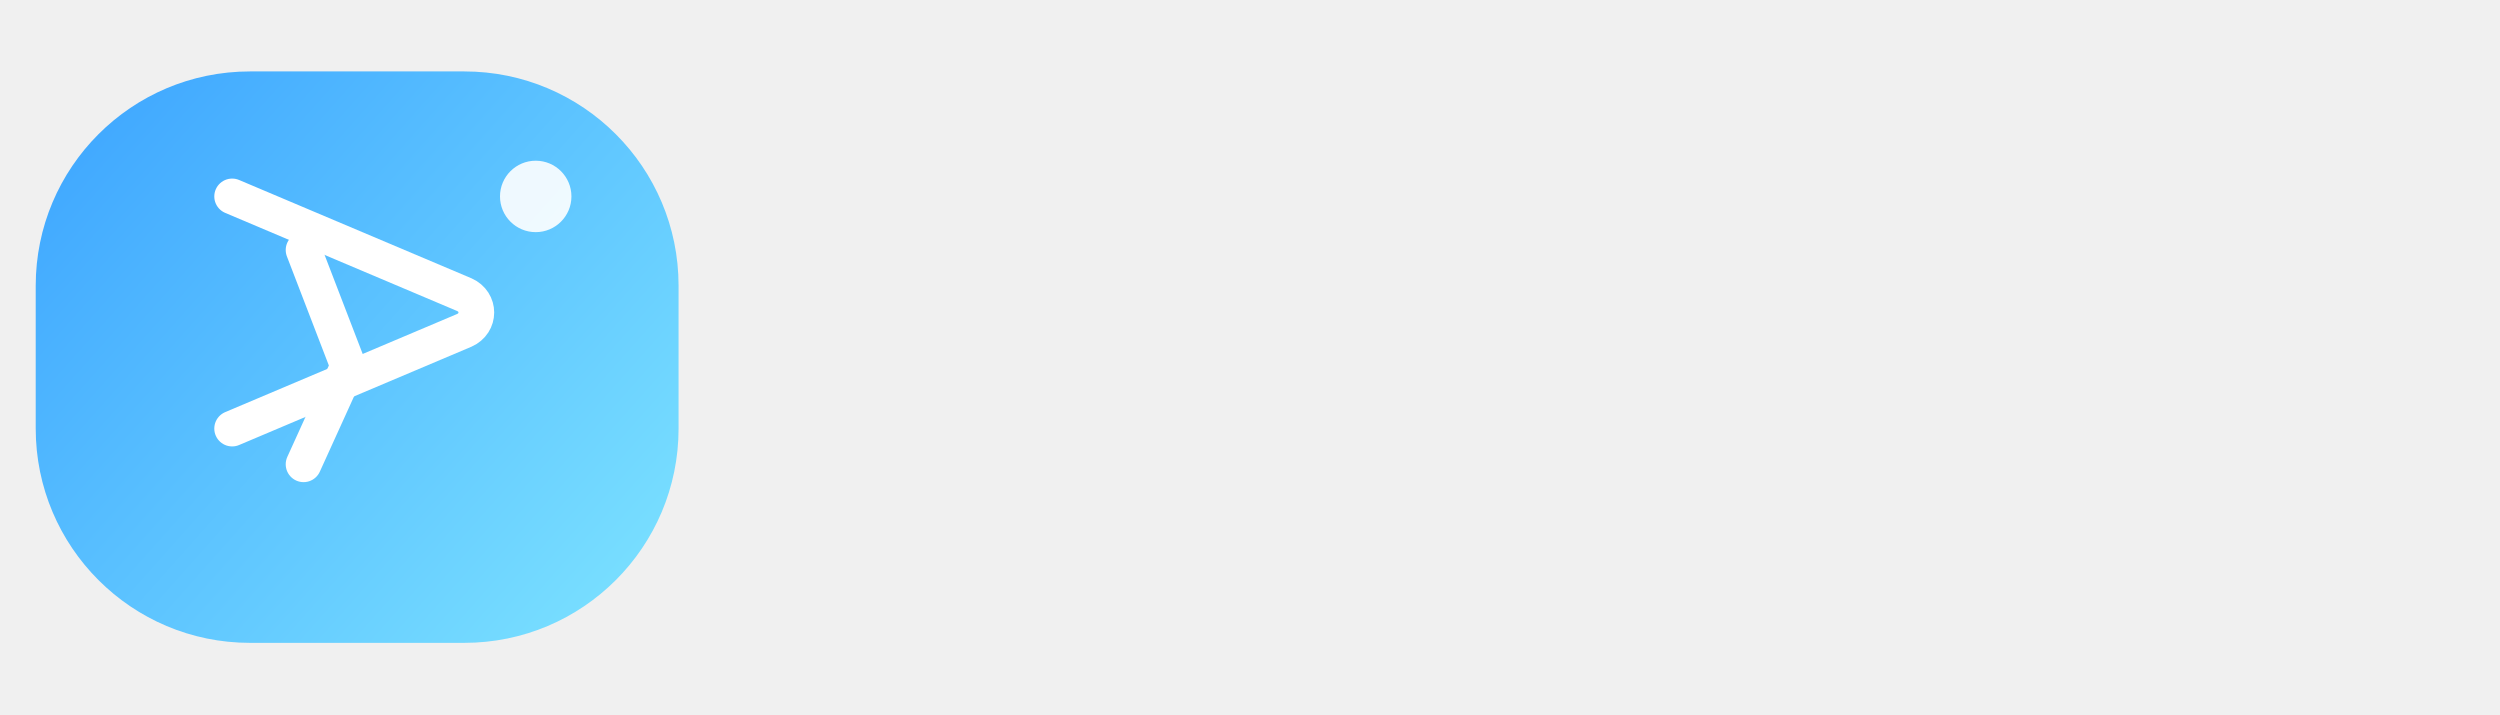
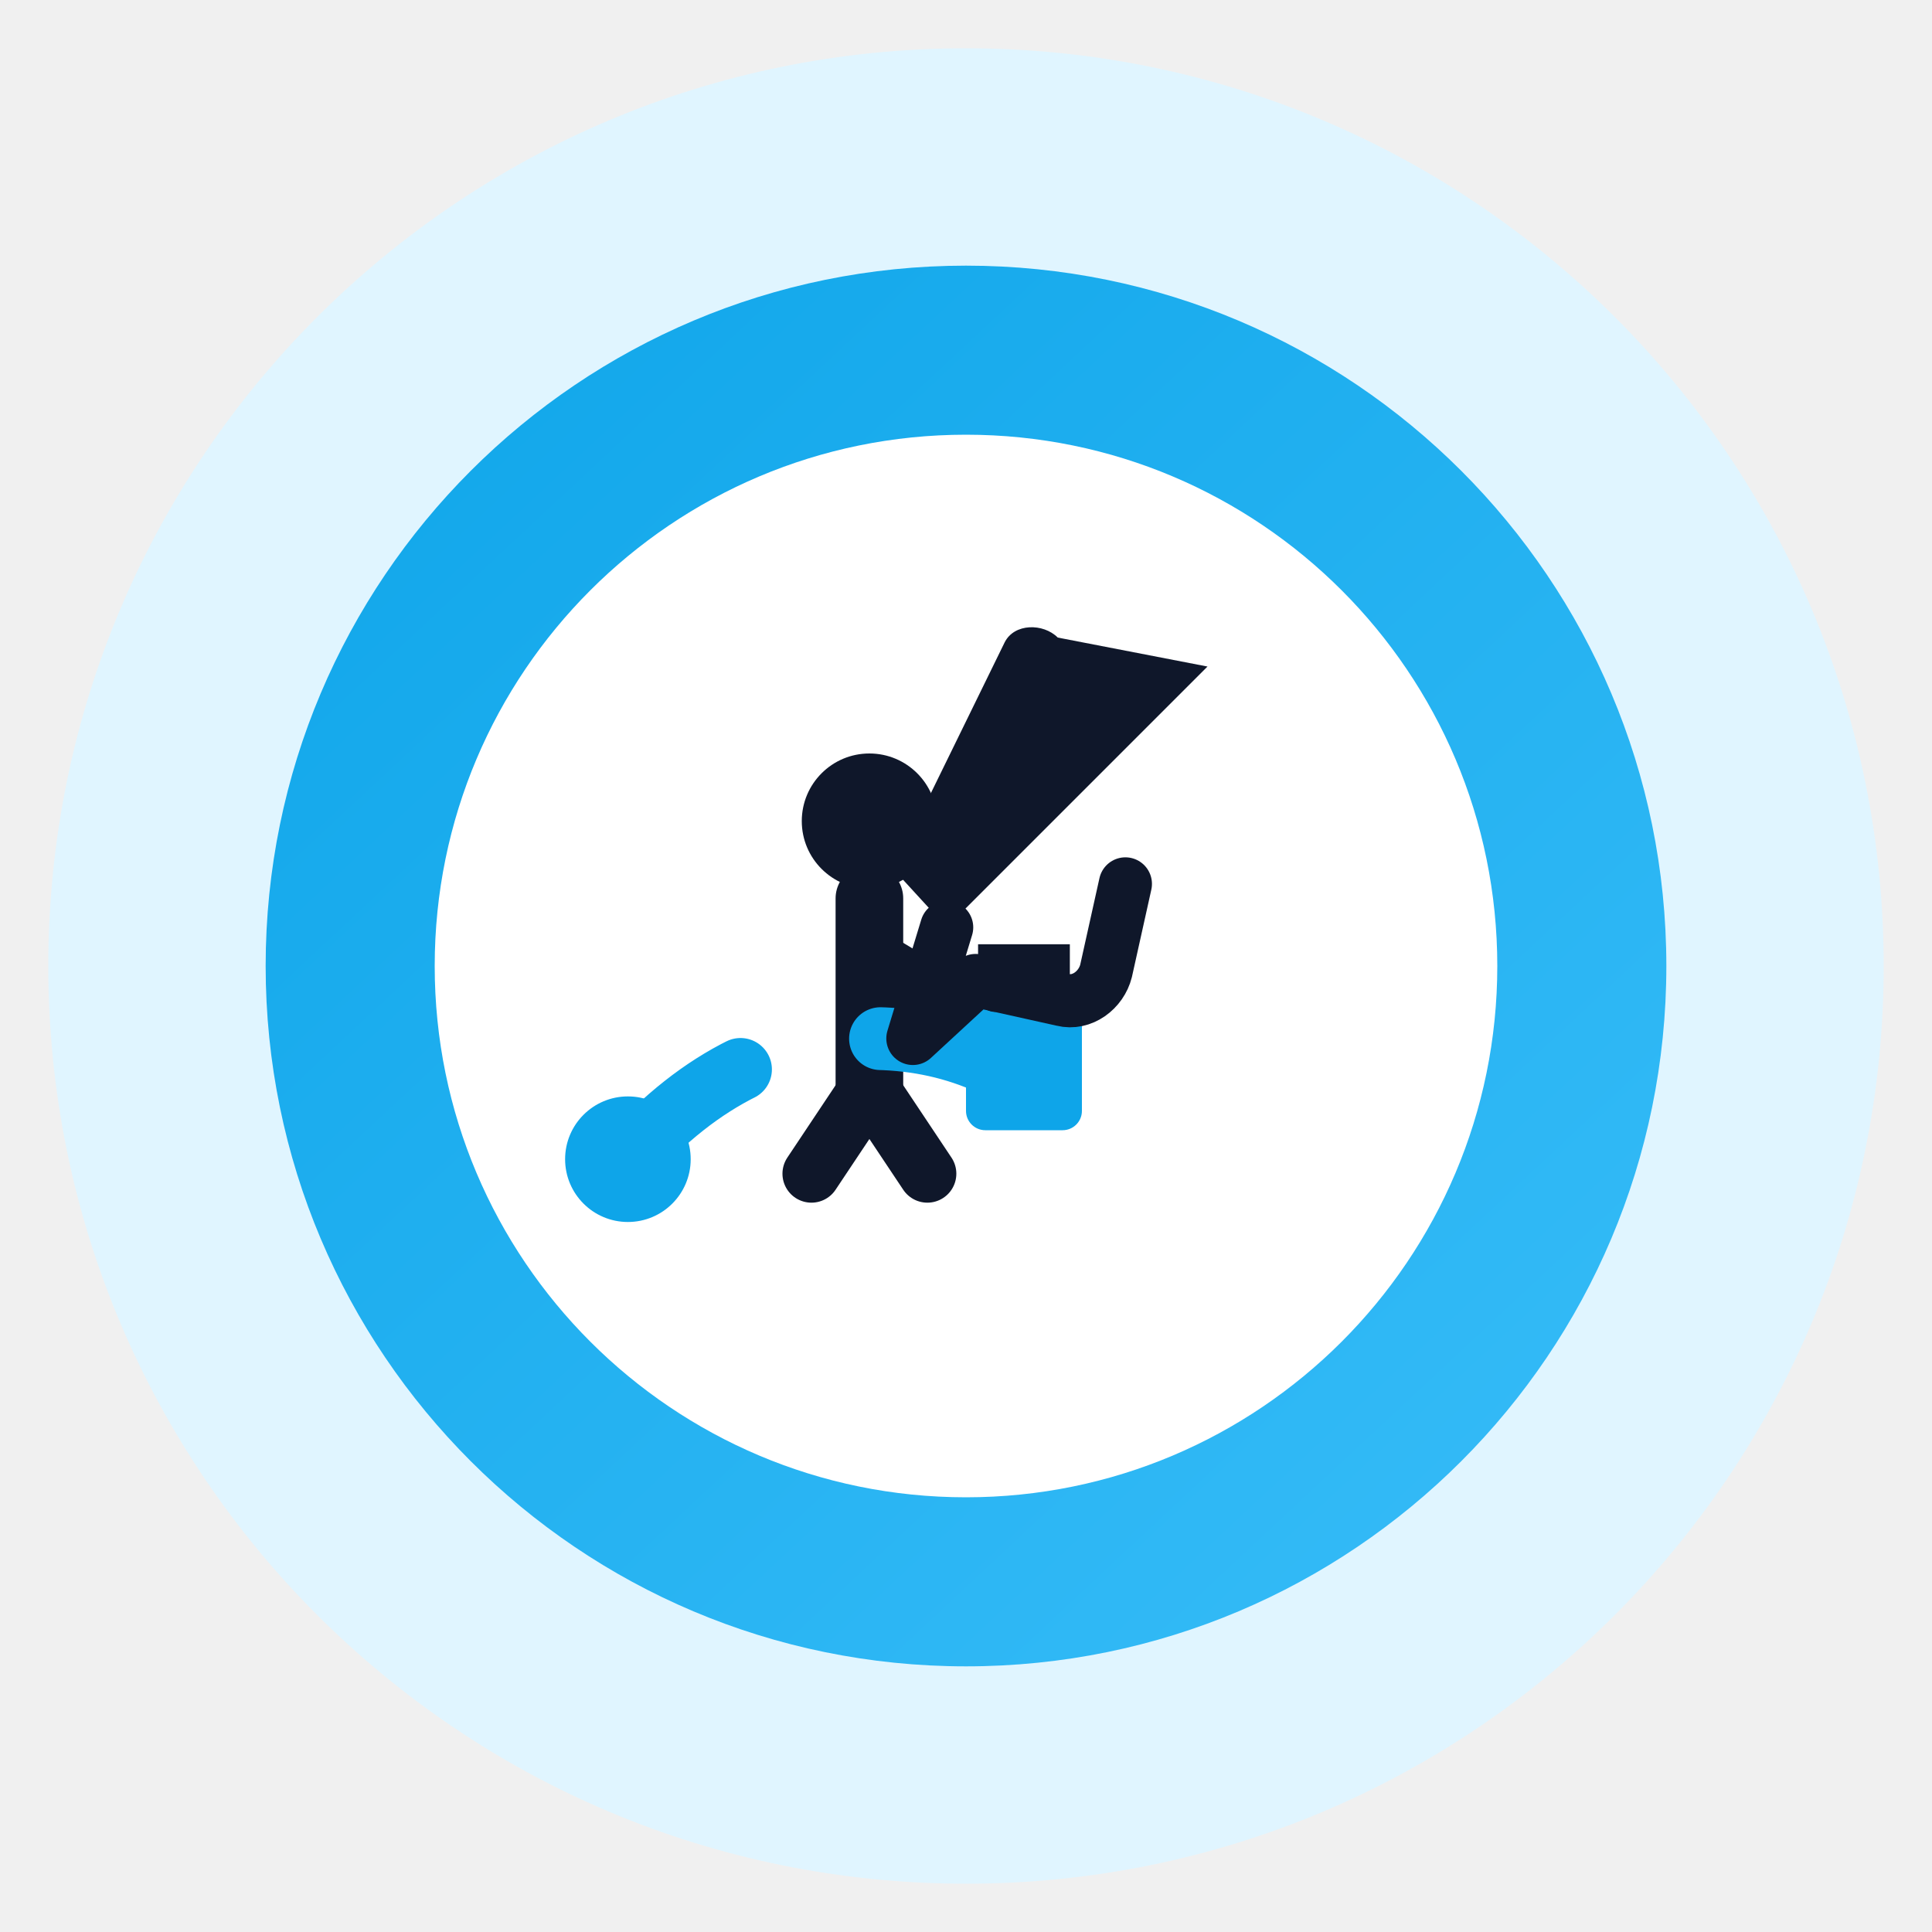
- <svg xmlns="http://www.w3.org/2000/svg" width="140" height="40" viewBox="0 0 140 40" fill="none">
-   <rect x="2" y="4" width="36" height="32" rx="12" fill="url(#grad)" />
-   <path d="M13 24L26 18.5C26.9 18.1 26.9 16.9 26 16.5L13 11" stroke="white" stroke-width="2" stroke-linecap="round" stroke-linejoin="round" />
-   <path d="M17 14L19.5 20.5L17 26" stroke="white" stroke-width="2" stroke-linecap="round" stroke-linejoin="round" />
-   <circle cx="30" cy="11" r="2" fill="white" opacity="0.9" />
+ <svg xmlns="http://www.w3.org/2000/svg" width="40" height="40" viewBox="0 0 40 40" fill="none">
  <defs>
-     <linearGradient id="grad" x1="2" y1="4" x2="38" y2="36" gradientUnits="userSpaceOnUse">
-       <stop stop-color="#3BA3FF" />
-       <stop offset="1" stop-color="#7EE4FF" />
+     <linearGradient id="tpb-grad-a" x1="6" y1="5" x2="34" y2="35" gradientUnits="userSpaceOnUse">
+       <stop stop-color="#0EA5E9" />
+       <stop offset="1" stop-color="#38BDF8" />
    </linearGradient>
  </defs>
+   <circle cx="20" cy="20" r="19" fill="#E0F5FF" />
+   <circle cx="20" cy="20" r="14.5" fill="url(#tpb-grad-a)" />
+   <circle cx="20" cy="20" r="11" fill="white" />
+   <circle cx="18" cy="17" r="1.4" fill="#0F172A" />
+   <path d="M18 18.6V22.5" stroke="#0F172A" stroke-width="1.4" stroke-linecap="round" />
+   <path d="M18 22.5L16.8 24.3" stroke="#0F172A" stroke-width="1.2" stroke-linecap="round" />
+   <path d="M18 22.5L19.2 24.3" stroke="#0F172A" stroke-width="1.2" stroke-linecap="round" />
+   <path d="M18 19.8L20 21" stroke="#0F172A" stroke-width="1.2" stroke-linecap="round" />
+   <rect x="20" y="20.6" width="2.4" height="2.8" rx="0.4" fill="#0EA5E9" />
+   <path d="M20.6 20.6V19.9H21.8V20.6" stroke="#0F172A" stroke-width="0.7" stroke-linecap="round" />
+   <path d="M13 24C14.5 22.3 16.2 21.5 18 21.5C19.7 21.5 21.1 22.1 22.5 23.4" stroke="#0EA5E9" stroke-width="1.3" stroke-linecap="round" stroke-dasharray="3 3" />
+   <circle cx="13" cy="24" r="1.3" fill="#0EA5E9" />
+   <path d="M25 13.8L19.6 19.2L18.5 18L20.8 13.3C21 12.9 21.6 12.9 21.9 13.2L25 13.8Z" fill="#0F172A" />
+   <path d="M19.6 19.2L18.9 21.5L20.2 20.3L22 20.7C22.4 20.8 22.8 20.5 22.9 20.1L23.3 18.3" stroke="#0F172A" stroke-width="1.1" stroke-linecap="round" stroke-linejoin="round" />
</svg>
